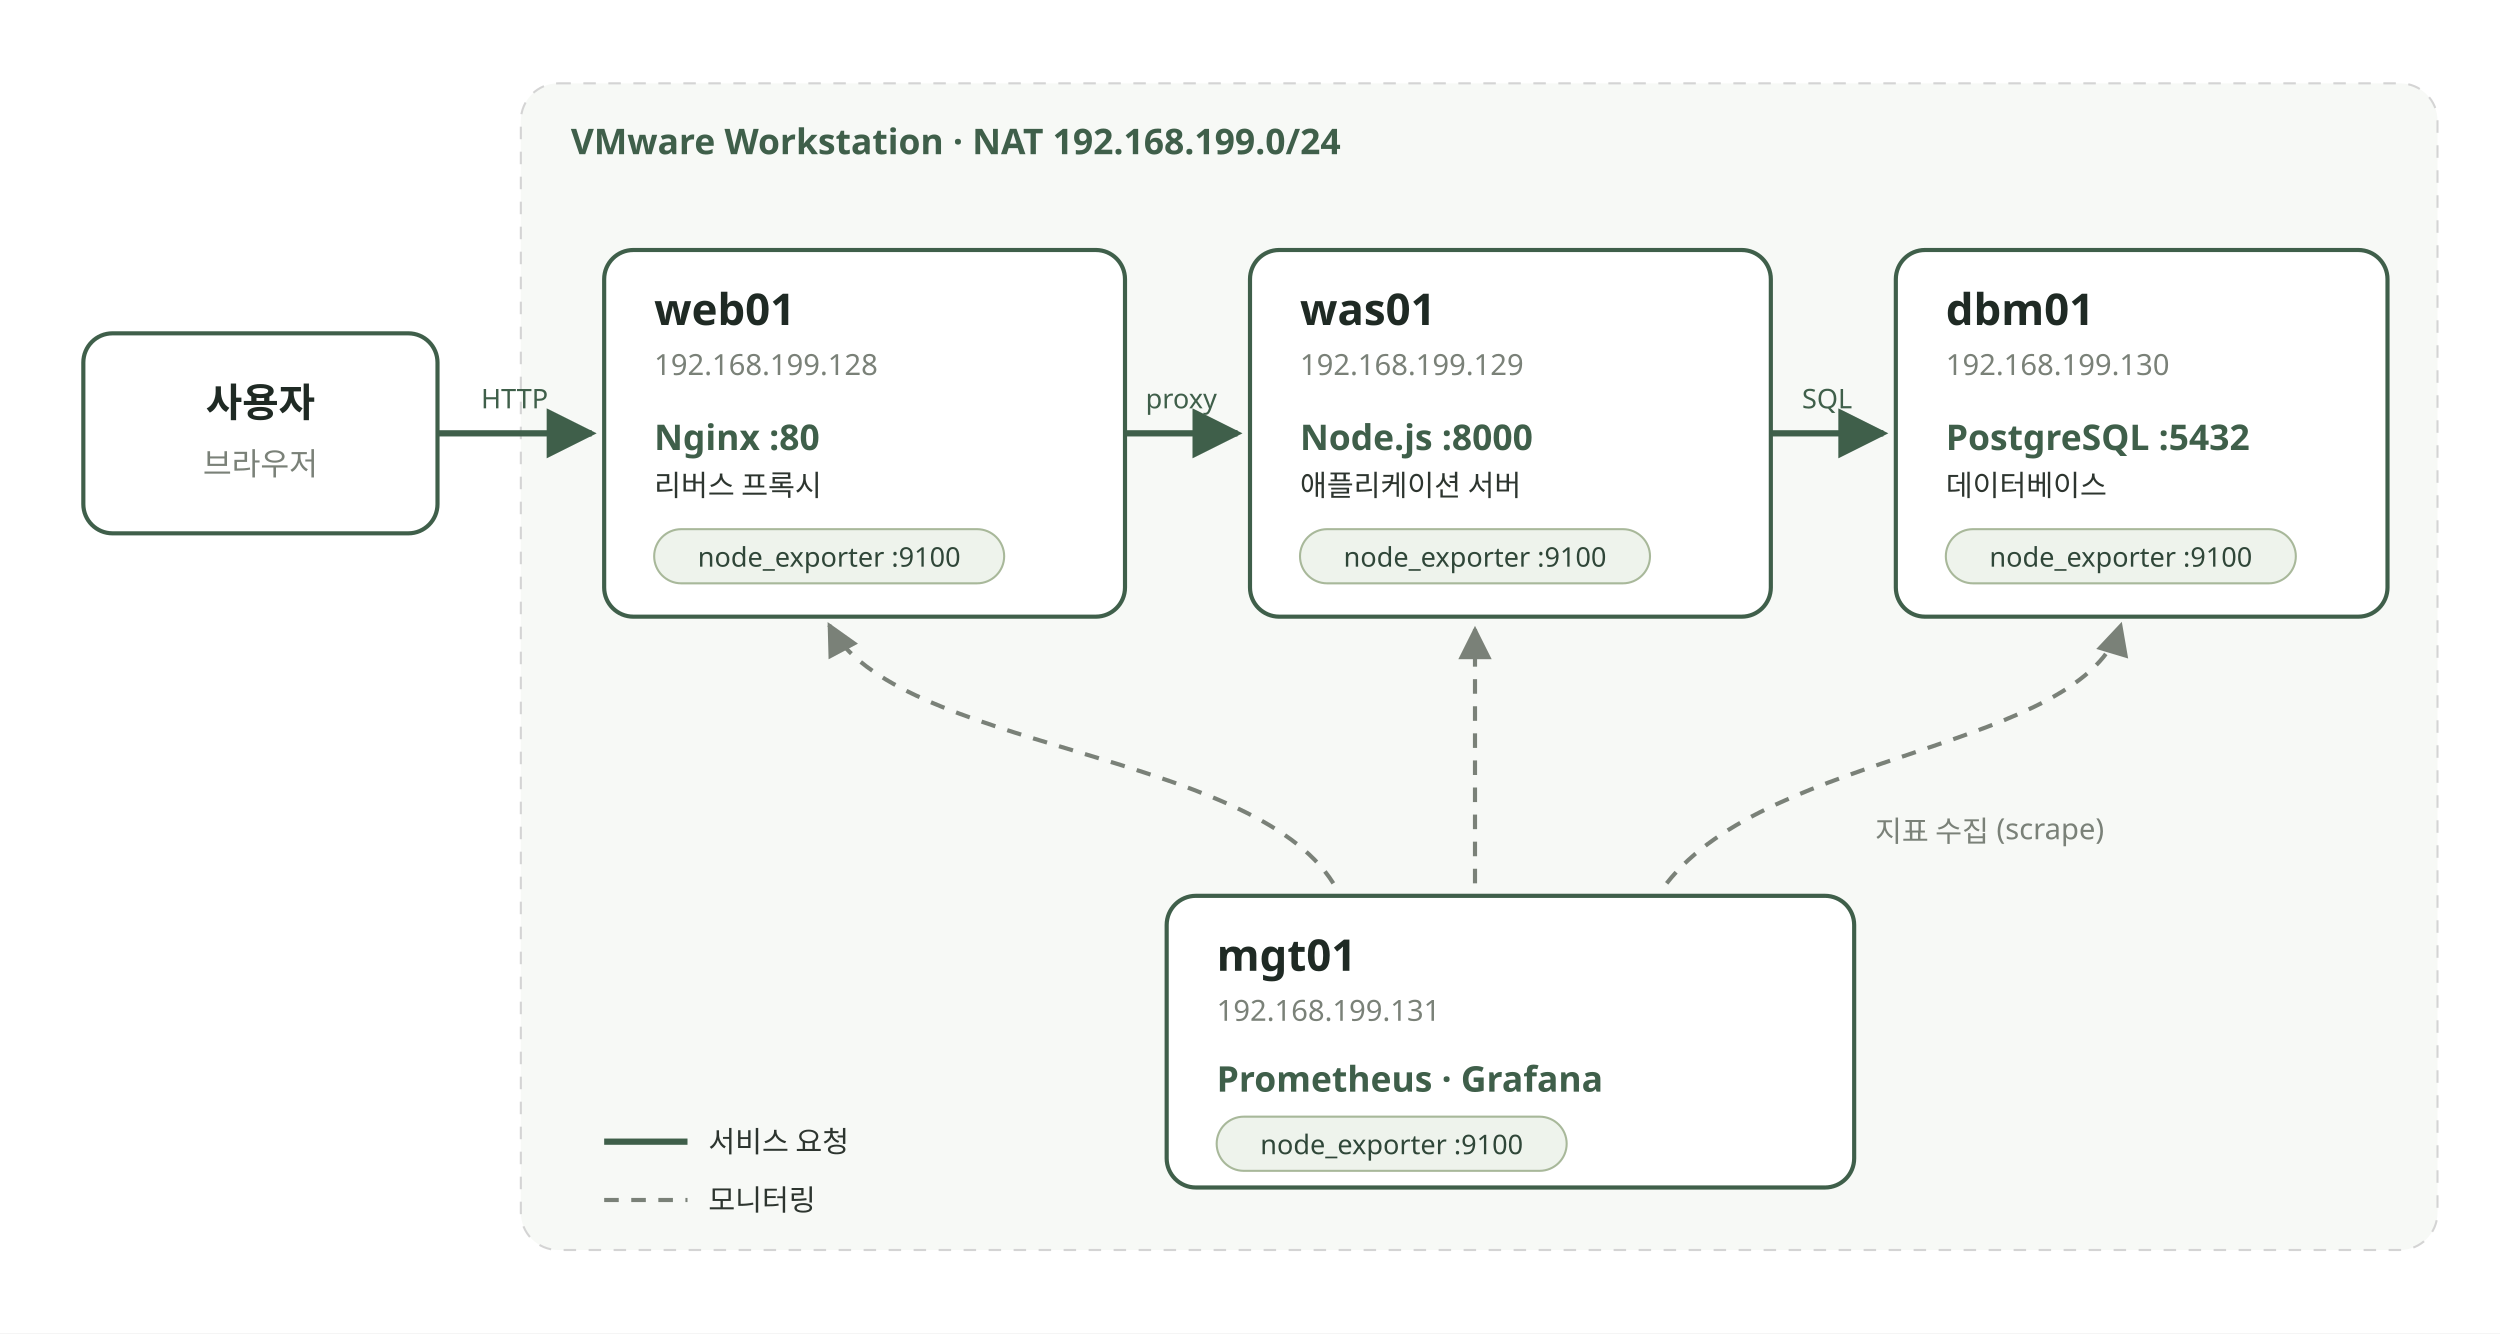
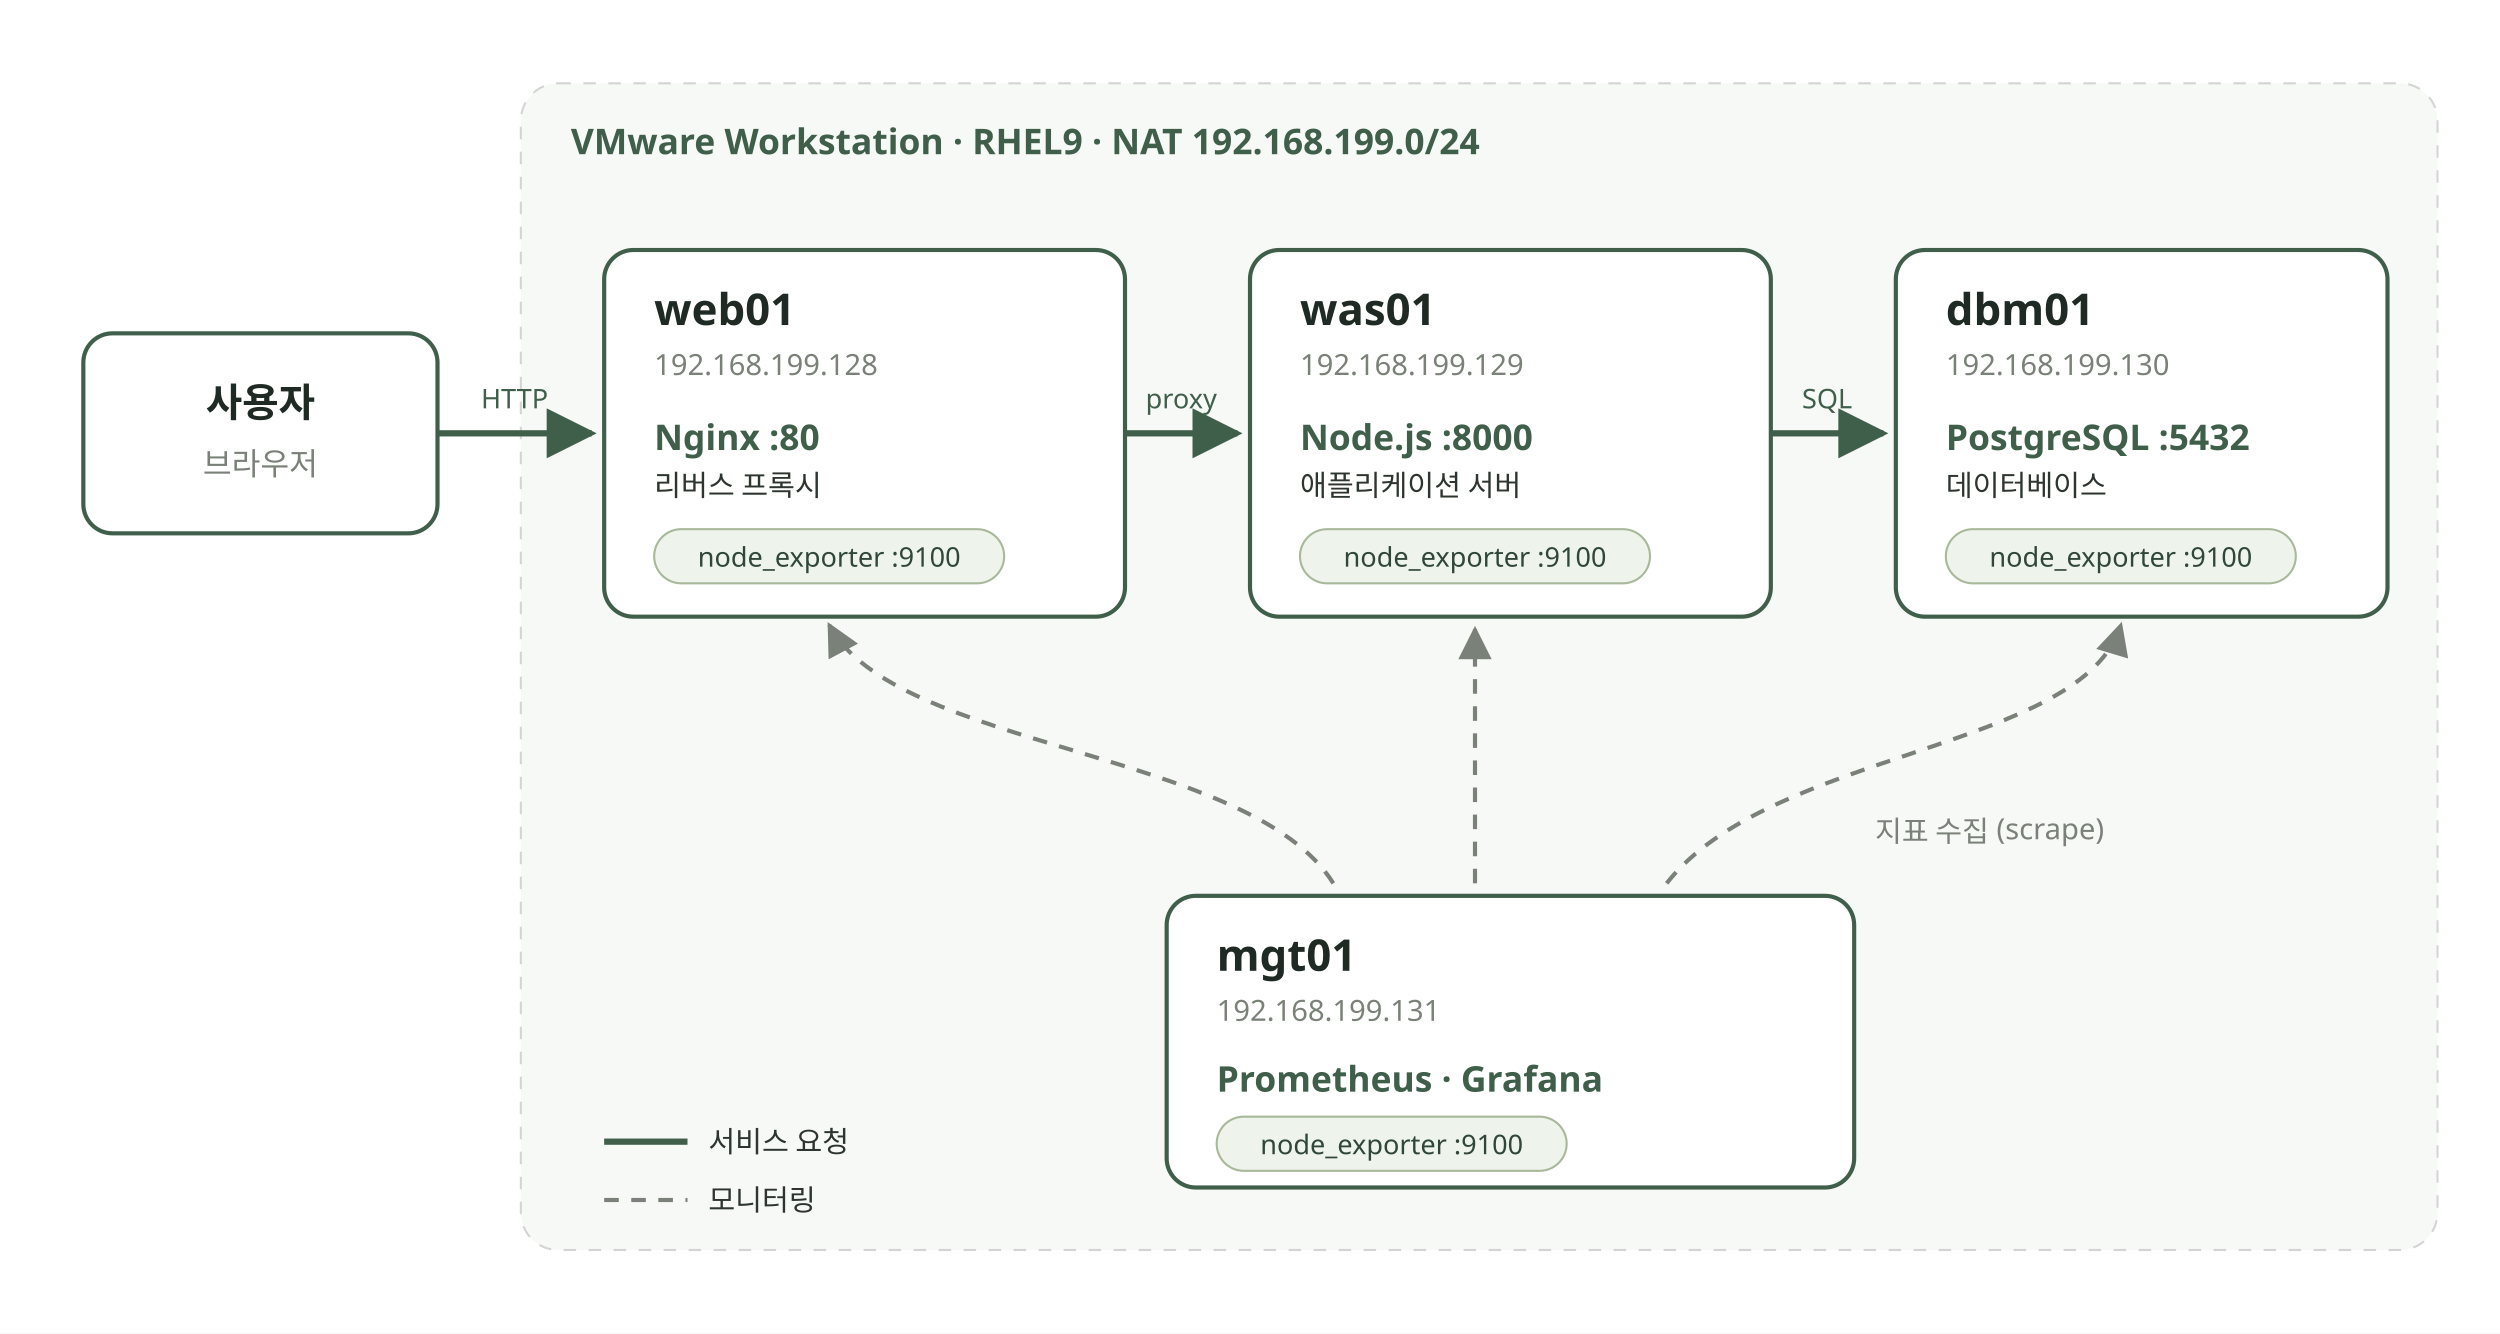
<svg xmlns="http://www.w3.org/2000/svg" viewBox="0 0 1200 640" width="1200" height="640" font-family="Pretendard, 'Malgun Gothic', 'Apple SD Gothic Neo', sans-serif">
  <defs>
    <marker id="arrow" viewBox="0 0 10 10" refX="9" refY="5" markerWidth="8" markerHeight="8" orient="auto-start-reverse">
      <path d="M0,0 L10,5 L0,10 z" fill="#3f5f4a" />
    </marker>
    <marker id="arrow-muted" viewBox="0 0 10 10" refX="9" refY="5" markerWidth="8" markerHeight="8" orient="auto-start-reverse">
      <path d="M0,0 L10,5 L0,10 z" fill="#7a8178" />
    </marker>
  </defs>
  <rect width="1200" height="640" fill="#ffffff" />
  <rect x="250" y="40" width="920" height="560" rx="18" fill="#f7f9f6" stroke="#d4d4d4" stroke-dasharray="6 6" />
-   <text x="274" y="74" font-size="17" font-weight="700" fill="#3f5f4a">VMware Workstation · NAT 192.168.199.0/24</text>
+   <text x="274" y="74" font-size="17" font-weight="700" fill="#3f5f4a">VMware Workstation · RHEL9 · NAT 192.168.199.0/24</text>
  <rect x="40" y="160" width="170" height="96" rx="14" fill="#ffffff" stroke="#3f5f4a" stroke-width="2" />
  <text x="125" y="200" font-size="19" font-weight="700" fill="#1f2a24" text-anchor="middle">사용자</text>
  <text x="125" y="228" font-size="15" fill="#7a8178" text-anchor="middle">브라우저</text>
  <rect x="290" y="120" width="250" height="176" rx="14" fill="#ffffff" stroke="#3f5f4a" stroke-width="2" />
  <text x="314" y="156" font-size="21" font-weight="800" fill="#1f2a24">web01</text>
  <text x="314" y="180" font-size="14" fill="#7a8178">192.168.199.128</text>
  <text x="314" y="216" font-size="17" font-weight="700" fill="#3f5f4a">Nginx :80</text>
  <text x="314" y="238" font-size="14" fill="#2d352f">리버스 프록시</text>
  <rect x="314" y="254" width="168" height="26" rx="13" fill="#eef3ec" stroke="#a8b89a" />
  <text x="398" y="272" font-size="13" fill="#2f4638" text-anchor="middle">node_exporter :9100</text>
  <rect x="600" y="120" width="250" height="176" rx="14" fill="#ffffff" stroke="#3f5f4a" stroke-width="2" />
  <text x="624" y="156" font-size="21" font-weight="800" fill="#1f2a24">was01</text>
  <text x="624" y="180" font-size="14" fill="#7a8178">192.168.199.129</text>
  <text x="624" y="216" font-size="17" font-weight="700" fill="#3f5f4a">Node.js :8000</text>
  <text x="624" y="238" font-size="14" fill="#2d352f">애플리케이션 서버</text>
  <rect x="624" y="254" width="168" height="26" rx="13" fill="#eef3ec" stroke="#a8b89a" />
  <text x="708" y="272" font-size="13" fill="#2f4638" text-anchor="middle">node_exporter :9100</text>
  <rect x="910" y="120" width="236" height="176" rx="14" fill="#ffffff" stroke="#3f5f4a" stroke-width="2" />
  <text x="934" y="156" font-size="21" font-weight="800" fill="#1f2a24">dbm01</text>
  <text x="934" y="180" font-size="14" fill="#7a8178">192.168.199.130</text>
  <text x="934" y="216" font-size="17" font-weight="700" fill="#3f5f4a">PostgreSQL :5432</text>
  <text x="934" y="238" font-size="14" fill="#2d352f">데이터베이스</text>
  <rect x="934" y="254" width="168" height="26" rx="13" fill="#eef3ec" stroke="#a8b89a" />
  <text x="1018" y="272" font-size="13" fill="#2f4638" text-anchor="middle">node_exporter :9100</text>
  <line x1="210" y1="208" x2="284" y2="208" stroke="#3f5f4a" stroke-width="3" marker-end="url(#arrow)" />
  <text x="247" y="196" font-size="13" fill="#3f5f4a" text-anchor="middle">HTTP</text>
  <line x1="540" y1="208" x2="594" y2="208" stroke="#3f5f4a" stroke-width="3" marker-end="url(#arrow)" />
  <text x="567" y="196" font-size="13" fill="#3f5f4a" text-anchor="middle">proxy</text>
  <line x1="850" y1="208" x2="904" y2="208" stroke="#3f5f4a" stroke-width="3" marker-end="url(#arrow)" />
  <text x="877" y="196" font-size="13" fill="#3f5f4a" text-anchor="middle">SQL</text>
  <rect x="560" y="430" width="330" height="140" rx="14" fill="#ffffff" stroke="#3f5f4a" stroke-width="2" />
  <text x="584" y="466" font-size="21" font-weight="800" fill="#1f2a24">mgt01</text>
  <text x="584" y="490" font-size="14" fill="#7a8178">192.168.199.131</text>
  <text x="584" y="524" font-size="17" font-weight="700" fill="#3f5f4a">Prometheus · Grafana</text>
  <rect x="584" y="536" width="168" height="26" rx="13" fill="#eef3ec" stroke="#a8b89a" />
  <text x="668" y="554" font-size="13" fill="#2f4638" text-anchor="middle">node_exporter :9100</text>
  <path d="M640 424 C 600 360, 430 360, 398 300" fill="none" stroke="#7a8178" stroke-width="2" stroke-dasharray="7 6" marker-end="url(#arrow-muted)" />
  <path d="M708 424 L 708 302" fill="none" stroke="#7a8178" stroke-width="2" stroke-dasharray="7 6" marker-end="url(#arrow-muted)" />
  <path d="M800 424 C 850 360, 1000 360, 1018 300" fill="none" stroke="#7a8178" stroke-width="2" stroke-dasharray="7 6" marker-end="url(#arrow-muted)" />
  <text x="900" y="404" font-size="14" fill="#7a8178">지표 수집 (scrape)</text>
  <line x1="290" y1="548" x2="330" y2="548" stroke="#3f5f4a" stroke-width="3" />
  <text x="340" y="553" font-size="14" fill="#2d352f">서비스 요청</text>
  <line x1="290" y1="576" x2="330" y2="576" stroke="#7a8178" stroke-width="2" stroke-dasharray="7 6" />
  <text x="340" y="581" font-size="14" fill="#2d352f">모니터링</text>
</svg>
